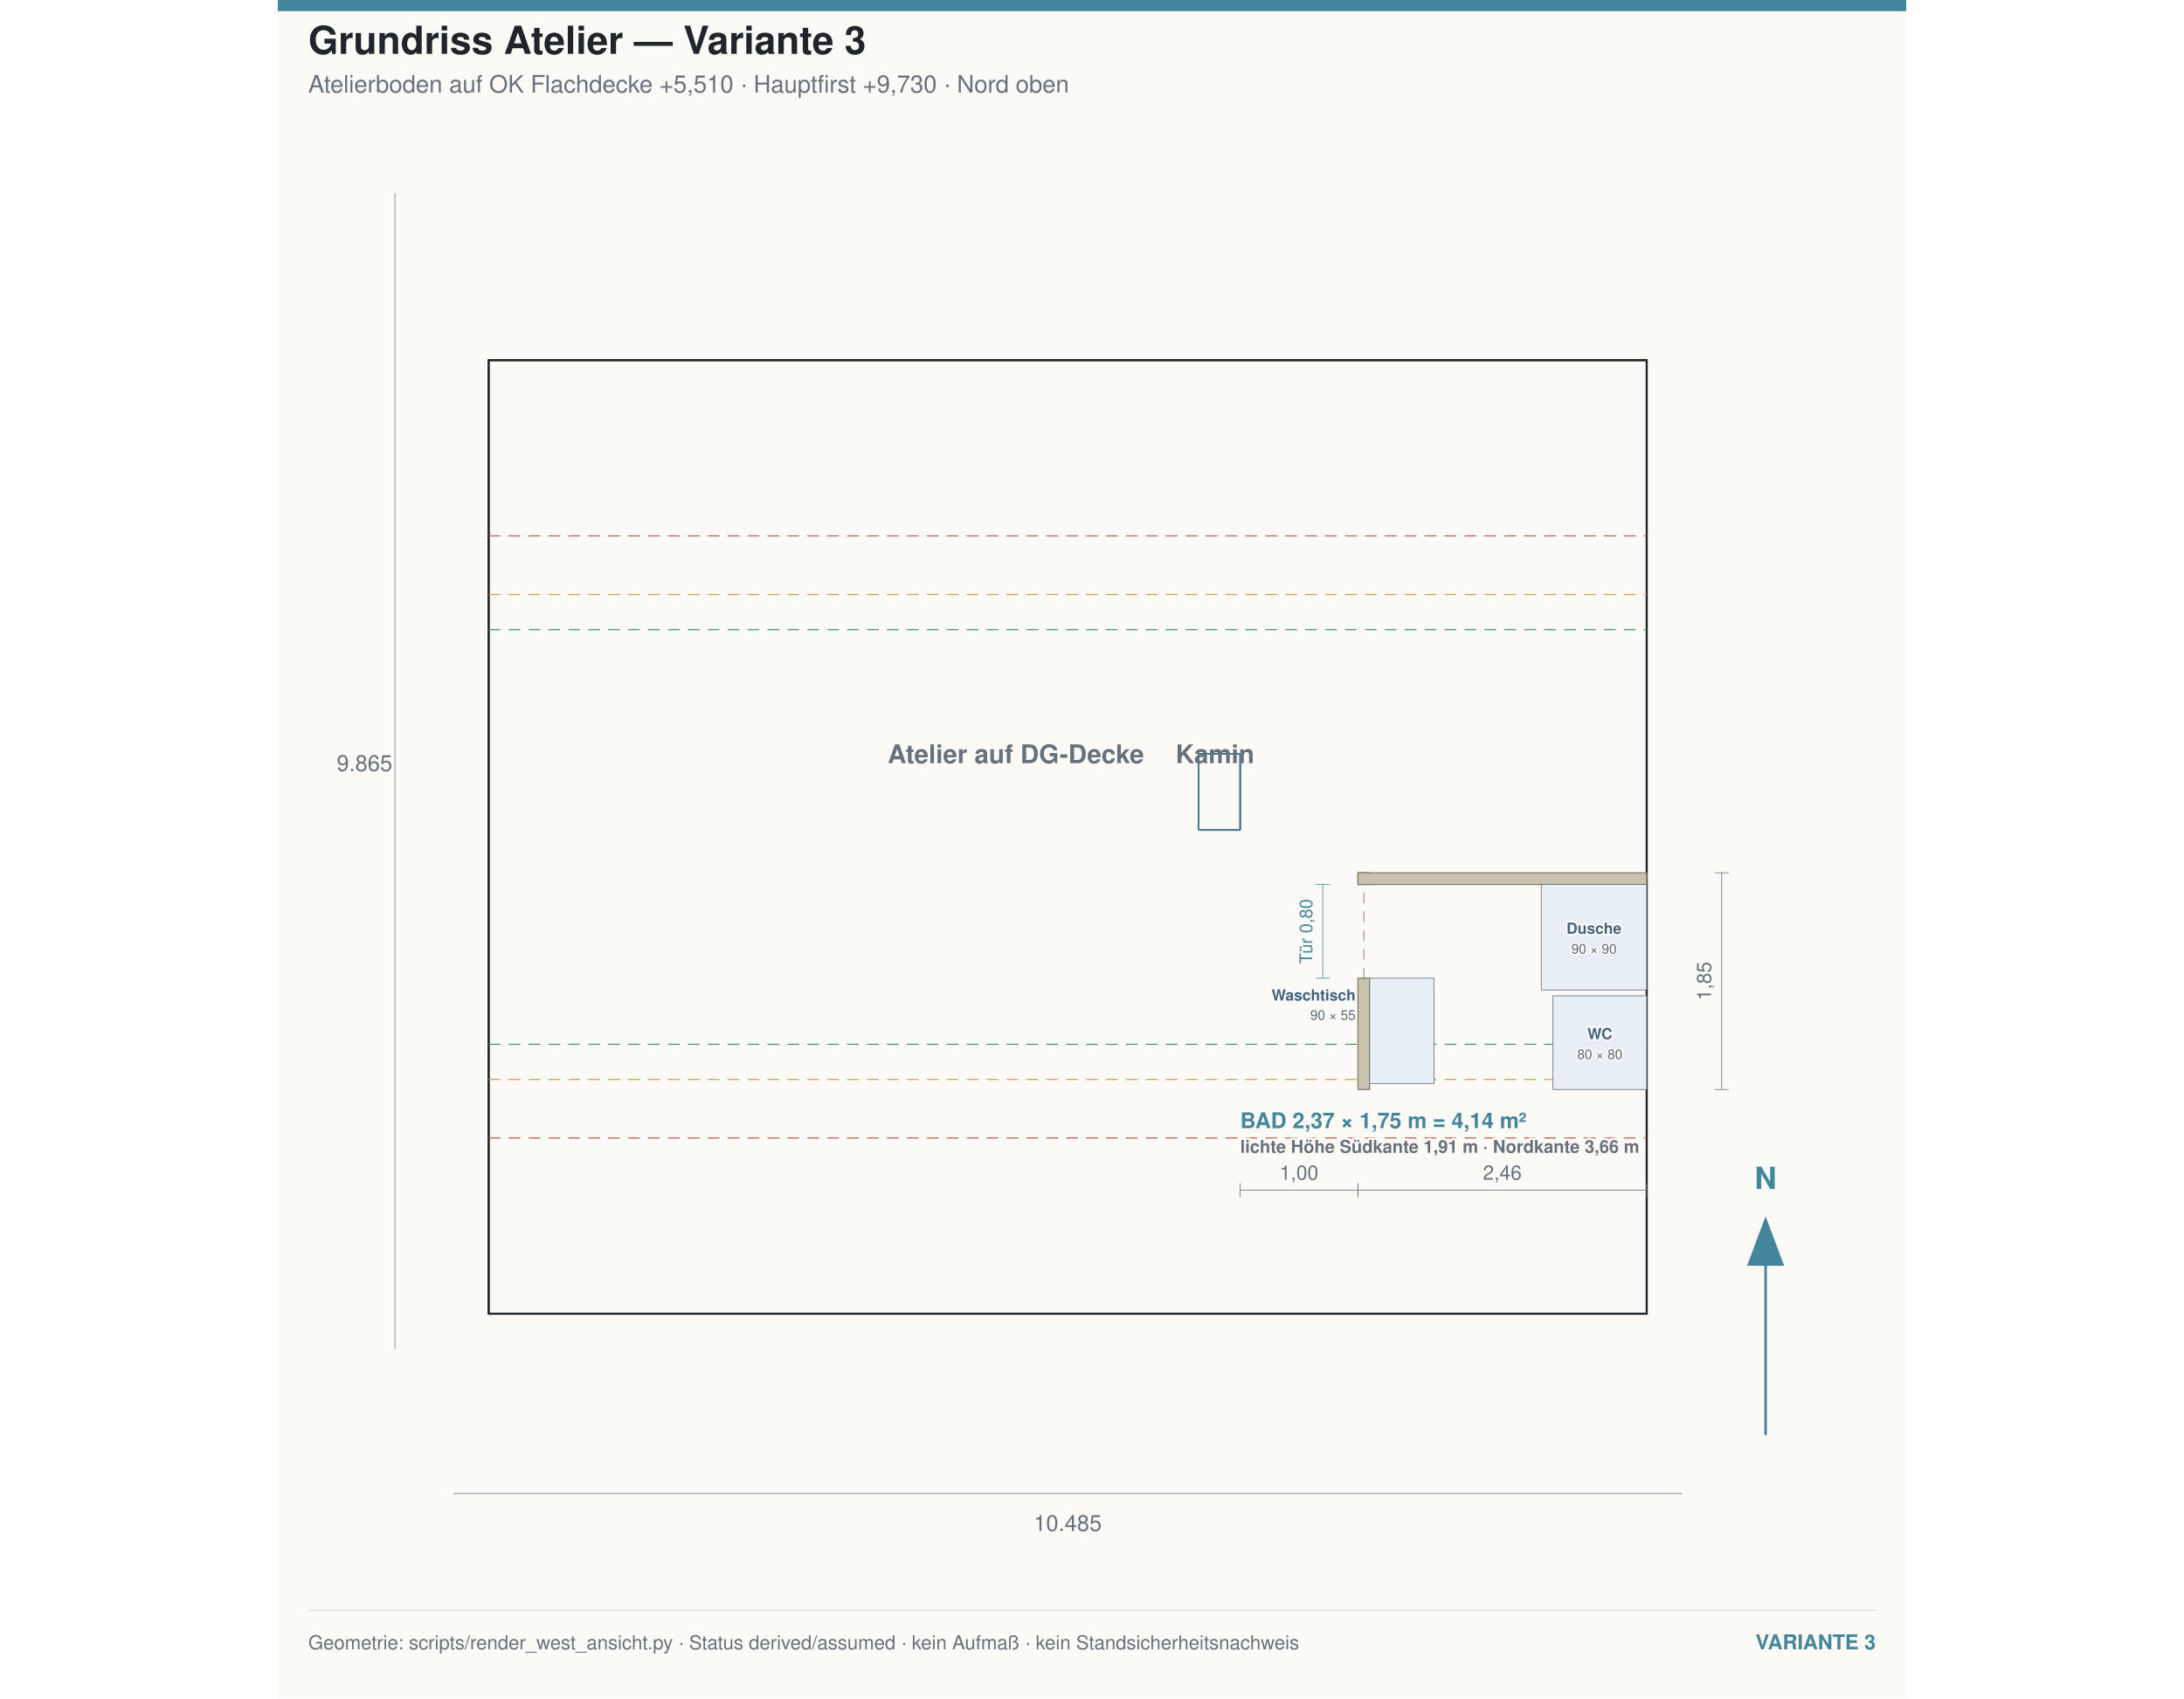
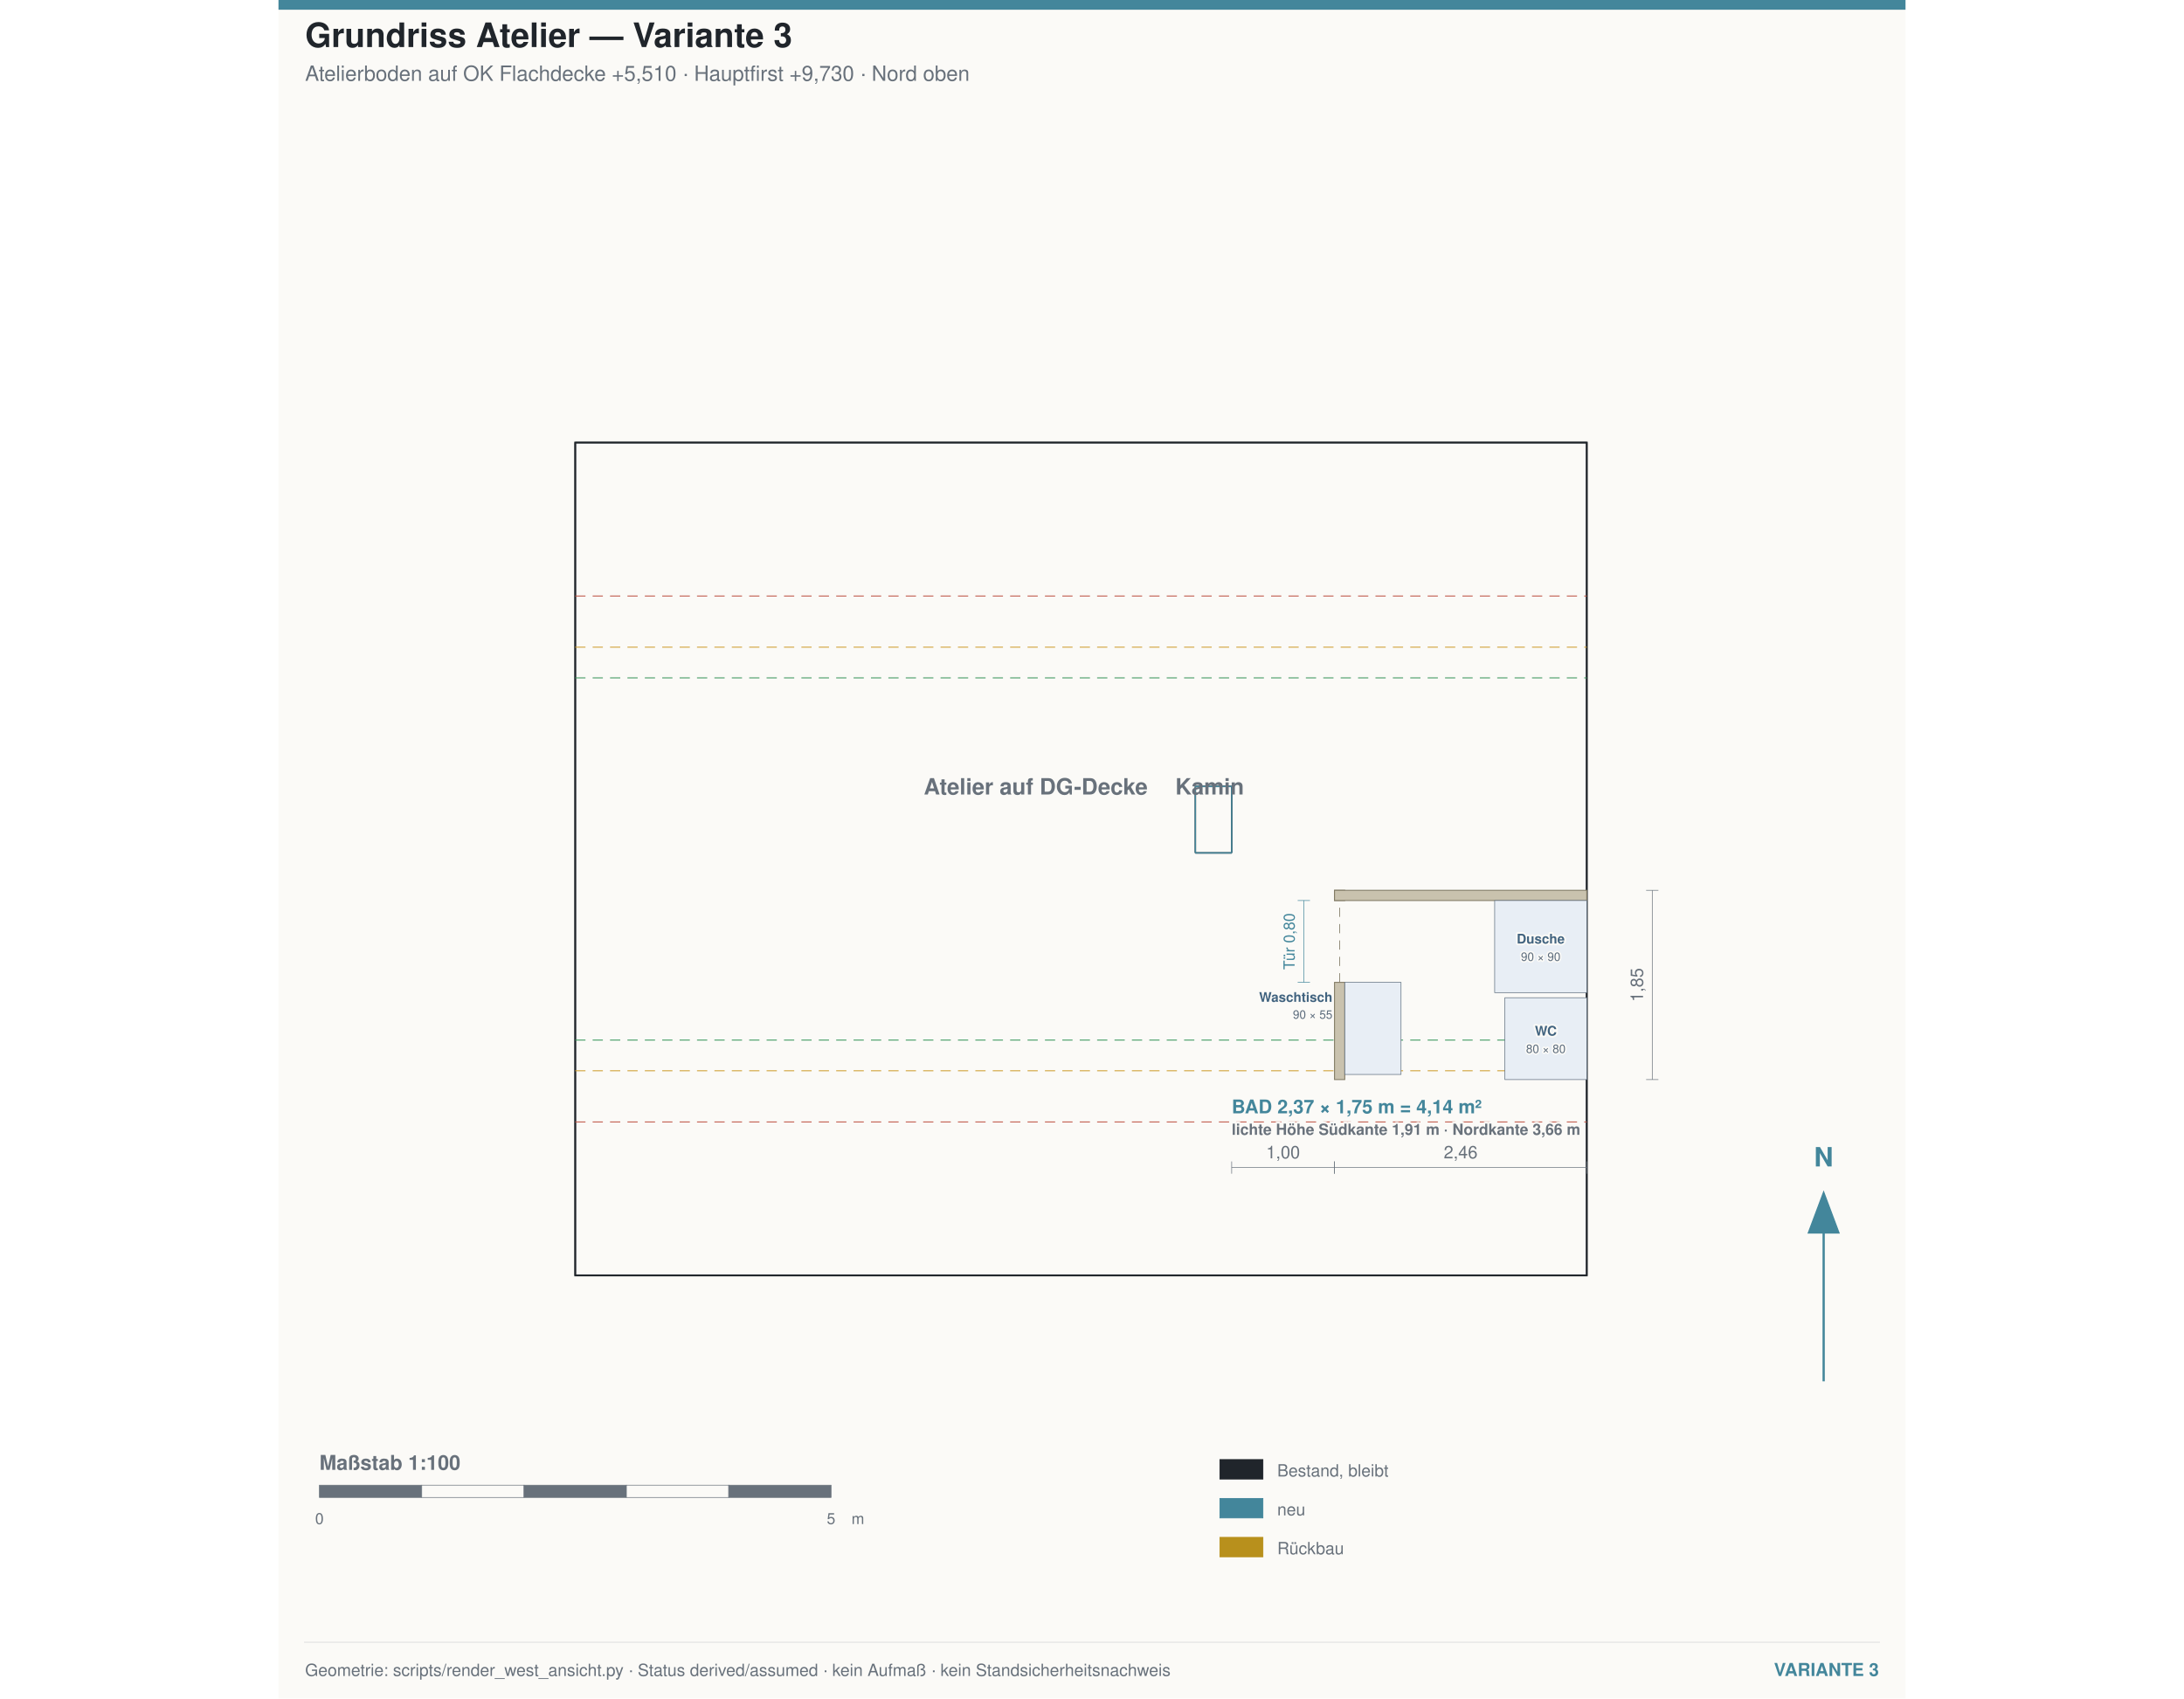
- <svg xmlns="http://www.w3.org/2000/svg" width="1800" height="1400" viewBox="-1500 -1650 13900 14500">
-   <rect x="-1500" y="-1650" width="13900" height="14500" fill="#fbfaf7" />
-   <rect x="-1500" y="-1650" width="13900" height="95" fill="#43869b" />
-   <text x="-1240.0" y="-1190.0" font-family="Helvetica,Arial,sans-serif" font-size="330" text-anchor="start" fill="#20252b" font-weight="700">Grundriss Atelier — Variante 3</text>
-   <text x="-1240.0" y="-860.0" font-family="Helvetica,Arial,sans-serif" font-size="205" text-anchor="start" fill="#68717b" font-weight="400">Atelierboden auf OK Flachdecke +5,510 · Hauptfirst +9,730 · Nord oben</text>
+ <svg xmlns="http://www.w3.org/2000/svg" width="1800" height="1400" viewBox="-2600 -2900 15900 16600">
+   <rect x="-2600" y="-2900" width="15900" height="16600" fill="#fbfaf7" />
+   <rect x="-2600" y="-2900" width="15900" height="95" fill="#43869b" />
+   <text x="-2340.0" y="-2440.0" font-family="Helvetica,Arial,sans-serif" font-size="330" text-anchor="start" fill="#20252b" font-weight="700">Grundriss Atelier — Variante 3</text>
+   <text x="-2340.0" y="-2110.0" font-family="Helvetica,Arial,sans-serif" font-size="205" text-anchor="start" fill="#68717b" font-weight="400">Atelierboden auf OK Flachdecke +5,510 · Hauptfirst +9,730 · Nord oben</text>
  <g transform="matrix(1,0,0,1,0,9865.0)">
    <g fill="none" stroke="#20252b" stroke-linecap="butt" stroke-linejoin="miter" stroke-width="14" transform="scale(1, -1)">
      <path id="1" d=" M 300 8440 L 300 300 " />
      <path id="2" d=" M 300 300 L 10185 300 " />
      <path id="3" d=" M 10185 300 L 10185 8440 " />
      <path id="4" d=" M 10185 8440 L 300 8440 " />
      <path id="5" d=" M 6715 4429.35 L 6360 4429.35 " />
      <path id="6" d=" M 6715 4429.35 L 6715 5079.35 " />
      <path id="7" d=" M 6715 5079.35 L 6360 5079.35 " />
      <path id="8" d=" M 6360 4429.35 L 6360 5079.35 " />
    </g>
  </g>
  <g transform="matrix(1,0,0,1,0,9865.0)">
    <g fill="none" stroke="#43869b" stroke-linecap="butt" stroke-linejoin="miter" stroke-width="13" transform="scale(1, -1)">
      <path id="1" d=" M 6360 4429.35 L 6360 5079.35 " />
      <path id="2" d=" M 6715 4429.35 L 6715 5079.35 " />
      <path id="3" d=" M 6360 4429.35 L 6715 4429.35 " />
      <path id="4" d=" M 6360 5079.35 L 6715 5079.35 " />
    </g>
  </g>
  <polygon points="300.0,9565.0 10185.0,9565.0 10185.0,1425.0 300.0,1425.0" fill="none" stroke="#20252b" stroke-width="18" />
  <line x1="300.0" y1="7265.0" x2="10185.0" y2="7265.0" stroke="#3a965c" stroke-width="9" stroke-dasharray="100,70" />
  <line x1="300.0" y1="3725.0" x2="10185.0" y2="3725.0" stroke="#3a965c" stroke-width="9" stroke-dasharray="100,70" />
  <line x1="300.0" y1="7565.0" x2="10185.0" y2="7565.0" stroke="#ce9e30" stroke-width="9" stroke-dasharray="100,70" />
  <line x1="300.0" y1="3425.0" x2="10185.0" y2="3425.0" stroke="#ce9e30" stroke-width="9" stroke-dasharray="100,70" />
  <line x1="300.0" y1="8065.0" x2="10185.0" y2="8065.0" stroke="#be5446" stroke-width="9" stroke-dasharray="100,70" />
  <line x1="300.0" y1="2925.0" x2="10185.0" y2="2925.0" stroke="#be5446" stroke-width="9" stroke-dasharray="100,70" />
  <polygon points="7720.0,7651.0 7820.0,7651.0 7820.0,6701.0 7720.0,6701.0" fill="#c9c2ae" stroke="#7f7862" stroke-width="9" />
  <polygon points="7720.0,5901.0 7820.0,5901.0 7820.0,5801.0 7720.0,5801.0" fill="#c9c2ae" stroke="#7f7862" stroke-width="9" />
  <polygon points="7720.0,5901.0 10185.0,5901.0 10185.0,5801.0 7720.0,5801.0" fill="#c9c2ae" stroke="#7f7862" stroke-width="9" />
  <line x1="7770.0" y1="6701.0" x2="7770.0" y2="5901.0" stroke="#7f7862" stroke-width="7" stroke-dasharray="90,70" />
  <polygon points="9385.0,7651.0 10185.0,7651.0 10185.0,6851.0 9385.0,6851.0" fill="#e8eef5" stroke="#5b6b7c" stroke-width="6" />
  <text x="9785.0" y="7221.0" font-family="Helvetica,Arial,sans-serif" font-size="130" text-anchor="middle" fill="#41637f" font-weight="600" stroke="#fbfaf7" stroke-width="34" stroke-linejoin="round" paint-order="stroke">WC</text>
  <text x="9785.0" y="7391.0" font-family="Helvetica,Arial,sans-serif" font-size="115" text-anchor="middle" fill="#5b6b7c" font-weight="400" stroke="#fbfaf7" stroke-width="30" stroke-linejoin="round" paint-order="stroke">80 × 80</text>
  <polygon points="9285.0,6801.0 10185.0,6801.0 10185.0,5901.0 9285.0,5901.0" fill="#e8eef5" stroke="#5b6b7c" stroke-width="6" />
  <text x="9735.0" y="6321.0" font-family="Helvetica,Arial,sans-serif" font-size="130" text-anchor="middle" fill="#41637f" font-weight="600" stroke="#fbfaf7" stroke-width="34" stroke-linejoin="round" paint-order="stroke">Dusche</text>
  <text x="9735.0" y="6491.0" font-family="Helvetica,Arial,sans-serif" font-size="115" text-anchor="middle" fill="#5b6b7c" font-weight="400" stroke="#fbfaf7" stroke-width="30" stroke-linejoin="round" paint-order="stroke">90 × 90</text>
  <polygon points="7820.0,7601.0 8370.0,7601.0 8370.0,6701.0 7820.0,6701.0" fill="#e8eef5" stroke="#5b6b7c" stroke-width="6" />
  <text x="7700.0" y="6891.0" font-family="Helvetica,Arial,sans-serif" font-size="130" text-anchor="end" fill="#41637f" font-weight="600" stroke="#fbfaf7" stroke-width="34" stroke-linejoin="round" paint-order="stroke">Waschtisch</text>
  <text x="7700.0" y="7056.0" font-family="Helvetica,Arial,sans-serif" font-size="115" text-anchor="end" fill="#5b6b7c" font-weight="400" stroke="#fbfaf7" stroke-width="30" stroke-linejoin="round" paint-order="stroke">90 × 55</text>
  <text x="6715.0" y="7981.0" font-family="Helvetica,Arial,sans-serif" font-size="185" text-anchor="start" fill="#43869b" font-weight="700" stroke="#fbfaf7" stroke-width="48" stroke-linejoin="round" paint-order="stroke">BAD 2,37 × 1,75 m = 4,14 m²</text>
  <text x="6715.0" y="8191.0" font-family="Helvetica,Arial,sans-serif" font-size="150" text-anchor="start" fill="#68717b" font-weight="600" stroke="#fbfaf7" stroke-width="39" stroke-linejoin="round" paint-order="stroke">lichte Höhe Südkante 1,91 m · Nordkante 3,66 m</text>
  <line x1="6715.0" y1="8511.0" x2="7720.0" y2="8511.0" stroke="#68717b" stroke-width="6" />
  <line x1="6715.0" y1="8451.0" x2="6715.0" y2="8571.0" stroke="#68717b" stroke-width="6" />
  <line x1="7720.0" y1="8451.0" x2="7720.0" y2="8571.0" stroke="#68717b" stroke-width="6" />
  <text x="7217.5" y="8421.0" font-family="Helvetica,Arial,sans-serif" font-size="170" text-anchor="middle" fill="#68717b" font-weight="400">1,00</text>
  <line x1="7720.0" y1="8511.0" x2="10185.0" y2="8511.0" stroke="#68717b" stroke-width="6" />
  <line x1="7720.0" y1="8451.0" x2="7720.0" y2="8571.0" stroke="#68717b" stroke-width="6" />
  <line x1="10185.0" y1="8451.0" x2="10185.0" y2="8571.0" stroke="#68717b" stroke-width="6" />
  <text x="8952.5" y="8421.0" font-family="Helvetica,Arial,sans-serif" font-size="170" text-anchor="middle" fill="#68717b" font-weight="400">2,46</text>
  <line x1="10825.0" y1="7651.0" x2="10825.0" y2="5801.0" stroke="#68717b" stroke-width="6" />
  <line x1="10765.0" y1="7651.0" x2="10885.0" y2="7651.0" stroke="#68717b" stroke-width="6" />
  <line x1="10765.0" y1="5801.0" x2="10885.0" y2="5801.0" stroke="#68717b" stroke-width="6" />
  <g transform="rotate(-90 10735.0 6726.0)">
    <text x="10735.0" y="6726.0" font-family="Helvetica,Arial,sans-serif" font-size="170" text-anchor="middle" fill="#68717b" font-weight="400">1,85</text>
  </g>
  <line x1="7420.0" y1="6701.0" x2="7420.0" y2="5901.0" stroke="#43869b" stroke-width="6" />
  <line x1="7360.0" y1="6701.0" x2="7480.0" y2="6701.0" stroke="#43869b" stroke-width="6" />
  <line x1="7360.0" y1="5901.0" x2="7480.0" y2="5901.0" stroke="#43869b" stroke-width="6" />
  <g transform="rotate(-90 7330.0 6301.0)">
    <text x="7330.0" y="6301.0" font-family="Helvetica,Arial,sans-serif" font-size="150" text-anchor="middle" fill="#43869b" font-weight="400">Tür 0,80</text>
  </g>
  <text x="4800.0" y="4865.0" font-family="Helvetica,Arial,sans-serif" font-size="220" text-anchor="middle" fill="#68717b" font-weight="600">Atelier auf DG-Decke</text>
  <text x="6500.0" y="4865.0" font-family="Helvetica,Arial,sans-serif" font-size="220" text-anchor="middle" fill="#68717b" font-weight="600">Kamin</text>
-   <line x1="11200.0" y1="10600.0" x2="11200.0" y2="9100.0" stroke="#43869b" stroke-width="22" />
-   <polygon points="11200.0,8750.0 11050.0,9150.0 11350.0,9150.0" fill="#43869b" stroke="#43869b" stroke-width="12" />
-   <text x="11200.0" y="8500.0" font-family="Helvetica,Arial,sans-serif" font-size="260" text-anchor="middle" fill="#43869b" font-weight="700">N</text>
-   <line x1="0.0" y1="11100.0" x2="10485.0" y2="11100.0" stroke="#68717b" stroke-width="6" />
-   <text x="5242.5" y="11420.0" font-family="Helvetica,Arial,sans-serif" font-size="190" text-anchor="middle" fill="#68717b" font-weight="400">10.485</text>
-   <line x1="-500.0" y1="0.0" x2="-500.0" y2="9865.0" stroke="#68717b" stroke-width="6" />
-   <text x="-760.0" y="4932.5" font-family="Helvetica,Arial,sans-serif" font-size="190" text-anchor="middle" fill="#68717b" font-weight="400">9.865</text>
-   <line x1="-1250.0" y1="12100.0" x2="12150.0" y2="12100.0" stroke="#c7c9cb" stroke-width="5" />
-   <text x="-1240.0" y="12430.0" font-family="Helvetica,Arial,sans-serif" font-size="165" text-anchor="start" fill="#68717b" font-weight="400">Geometrie: scripts/render_west_ansicht.py · Status derived/assumed · kein Aufmaß · kein Standsicherheitsnachweis</text>
-   <text x="12140.0" y="12430.0" font-family="Helvetica,Arial,sans-serif" font-size="175" text-anchor="end" fill="#43869b" font-weight="700">VARIANTE 3</text>
+   <line x1="12500.0" y1="10600.0" x2="12500.0" y2="9100.0" stroke="#43869b" stroke-width="22" />
+   <polygon points="12500.0,8750.0 12350.0,9150.0 12650.0,9150.0" fill="#43869b" stroke="#43869b" stroke-width="12" />
+   <text x="12500.0" y="8500.0" font-family="Helvetica,Arial,sans-serif" font-size="260" text-anchor="middle" fill="#43869b" font-weight="700">N</text>
+   <text x="-2200.0" y="11465.0" font-family="Helvetica,Arial,sans-serif" font-size="200" text-anchor="start" fill="#68717b" font-weight="600">Maßstab 1:100</text>
+   <polygon points="-2200.0,11615.0 -1200.0,11615.0 -1200.0,11735.0 -2200.0,11735.0" fill="#68717b" stroke="#68717b" stroke-width="6" />
+   <polygon points="-1200.0,11615.0 -200.0,11615.0 -200.0,11735.0 -1200.0,11735.0" fill="#fbfaf7" stroke="#68717b" stroke-width="6" />
+   <polygon points="-200.0,11615.0 800.0,11615.0 800.0,11735.0 -200.0,11735.0" fill="#68717b" stroke="#68717b" stroke-width="6" />
+   <polygon points="800.0,11615.0 1800.0,11615.0 1800.0,11735.0 800.0,11735.0" fill="#fbfaf7" stroke="#68717b" stroke-width="6" />
+   <polygon points="1800.0,11615.0 2800.0,11615.0 2800.0,11735.0 1800.0,11735.0" fill="#68717b" stroke="#68717b" stroke-width="6" />
+   <text x="-2200.0" y="11995.0" font-family="Helvetica,Arial,sans-serif" font-size="150" text-anchor="middle" fill="#68717b" font-weight="400">0</text>
+   <text x="2800.0" y="11995.0" font-family="Helvetica,Arial,sans-serif" font-size="150" text-anchor="middle" fill="#68717b" font-weight="400">5</text>
+   <text x="3000.0" y="11995.0" font-family="Helvetica,Arial,sans-serif" font-size="150" text-anchor="start" fill="#68717b" font-weight="400">m</text>
+   <polygon points="6600.0,11365.0 7020.0,11365.0 7020.0,11555.0 6600.0,11555.0" fill="#20252b" stroke="#20252b" stroke-width="8" />
+   <text x="7160.0" y="11530.0" font-family="Helvetica,Arial,sans-serif" font-size="165" text-anchor="start" fill="#68717b" font-weight="400">Bestand, bleibt</text>
+   <polygon points="6600.0,11745.0 7020.0,11745.0 7020.0,11935.0 6600.0,11935.0" fill="#43869b" stroke="#43869b" stroke-width="8" />
+   <text x="7160.0" y="11910.0" font-family="Helvetica,Arial,sans-serif" font-size="165" text-anchor="start" fill="#68717b" font-weight="400">neu</text>
+   <polygon points="6600.0,12125.0 7020.0,12125.0 7020.0,12315.0 6600.0,12315.0" fill="#b8901c" stroke="#b8901c" stroke-width="8" />
+   <text x="7160.0" y="12290.0" font-family="Helvetica,Arial,sans-serif" font-size="165" text-anchor="start" fill="#68717b" font-weight="400">Rückbau</text>
+   <line x1="-2350.0" y1="13150.0" x2="13050.0" y2="13150.0" stroke="#c7c9cb" stroke-width="5" />
+   <text x="-2340.0" y="13480.0" font-family="Helvetica,Arial,sans-serif" font-size="165" text-anchor="start" fill="#68717b" font-weight="400">Geometrie: scripts/render_west_ansicht.py · Status derived/assumed · kein Aufmaß · kein Standsicherheitsnachweis</text>
+   <text x="13040.0" y="13480.0" font-family="Helvetica,Arial,sans-serif" font-size="175" text-anchor="end" fill="#43869b" font-weight="700">VARIANTE 3</text>
</svg>
